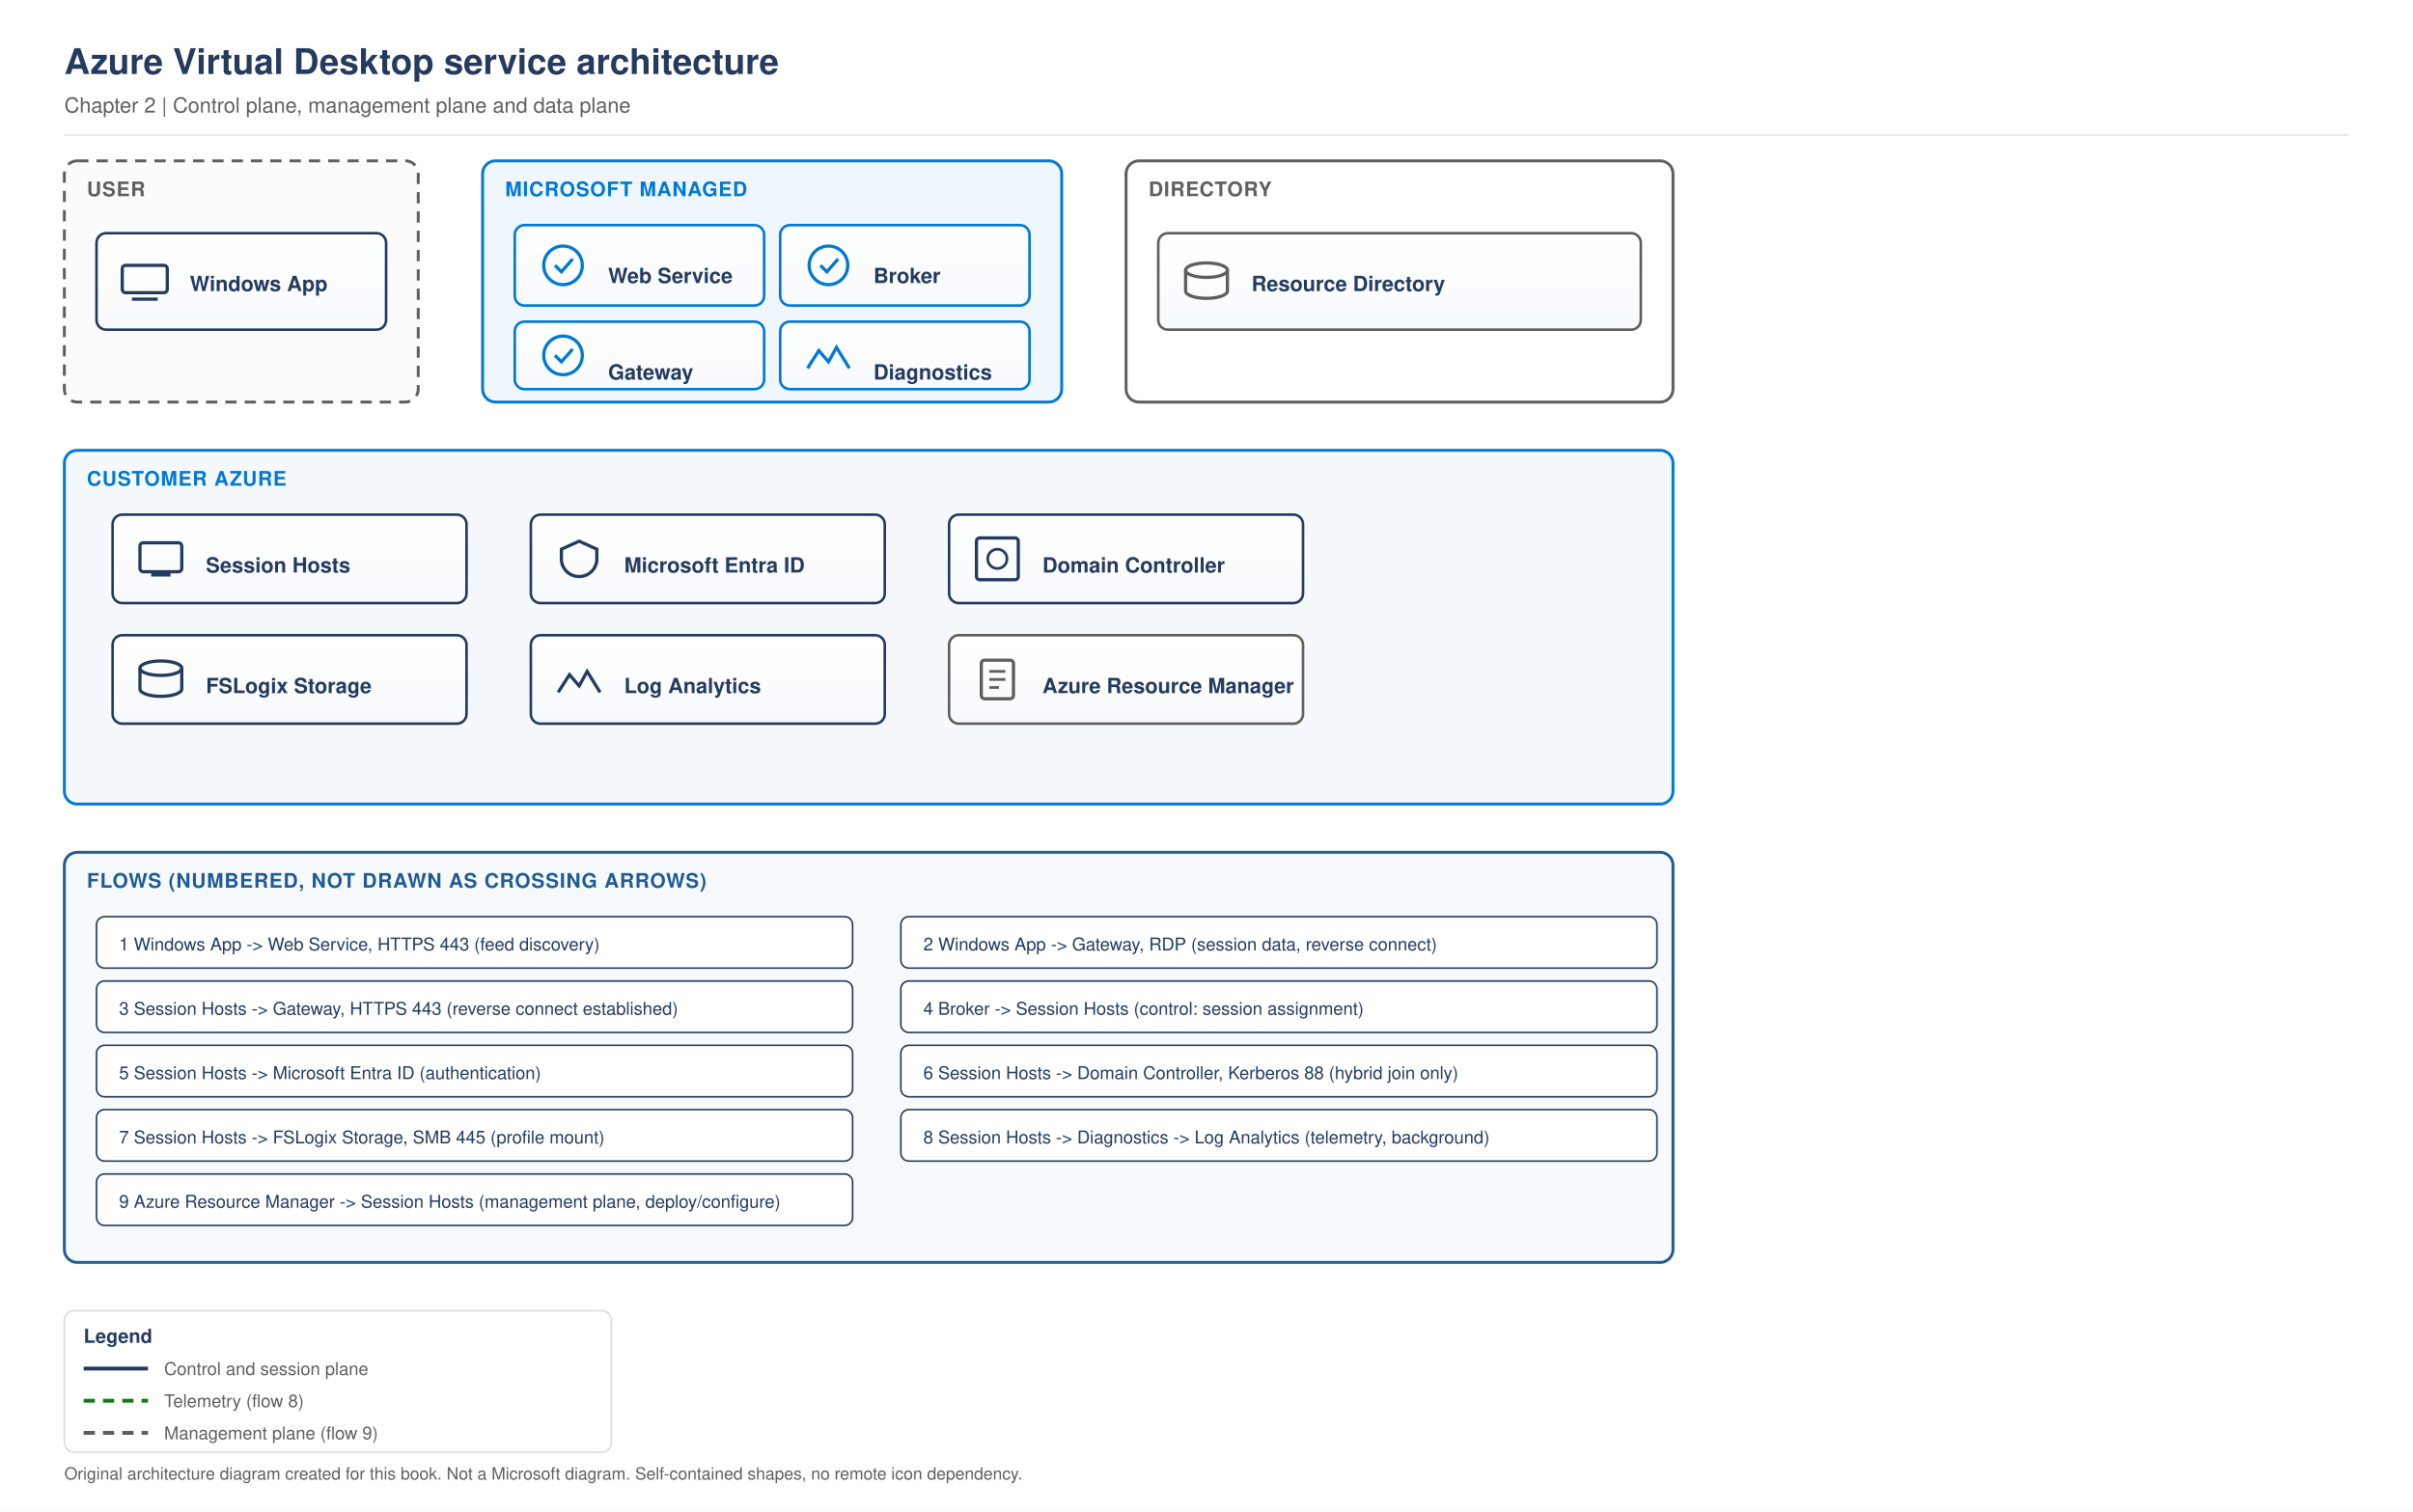
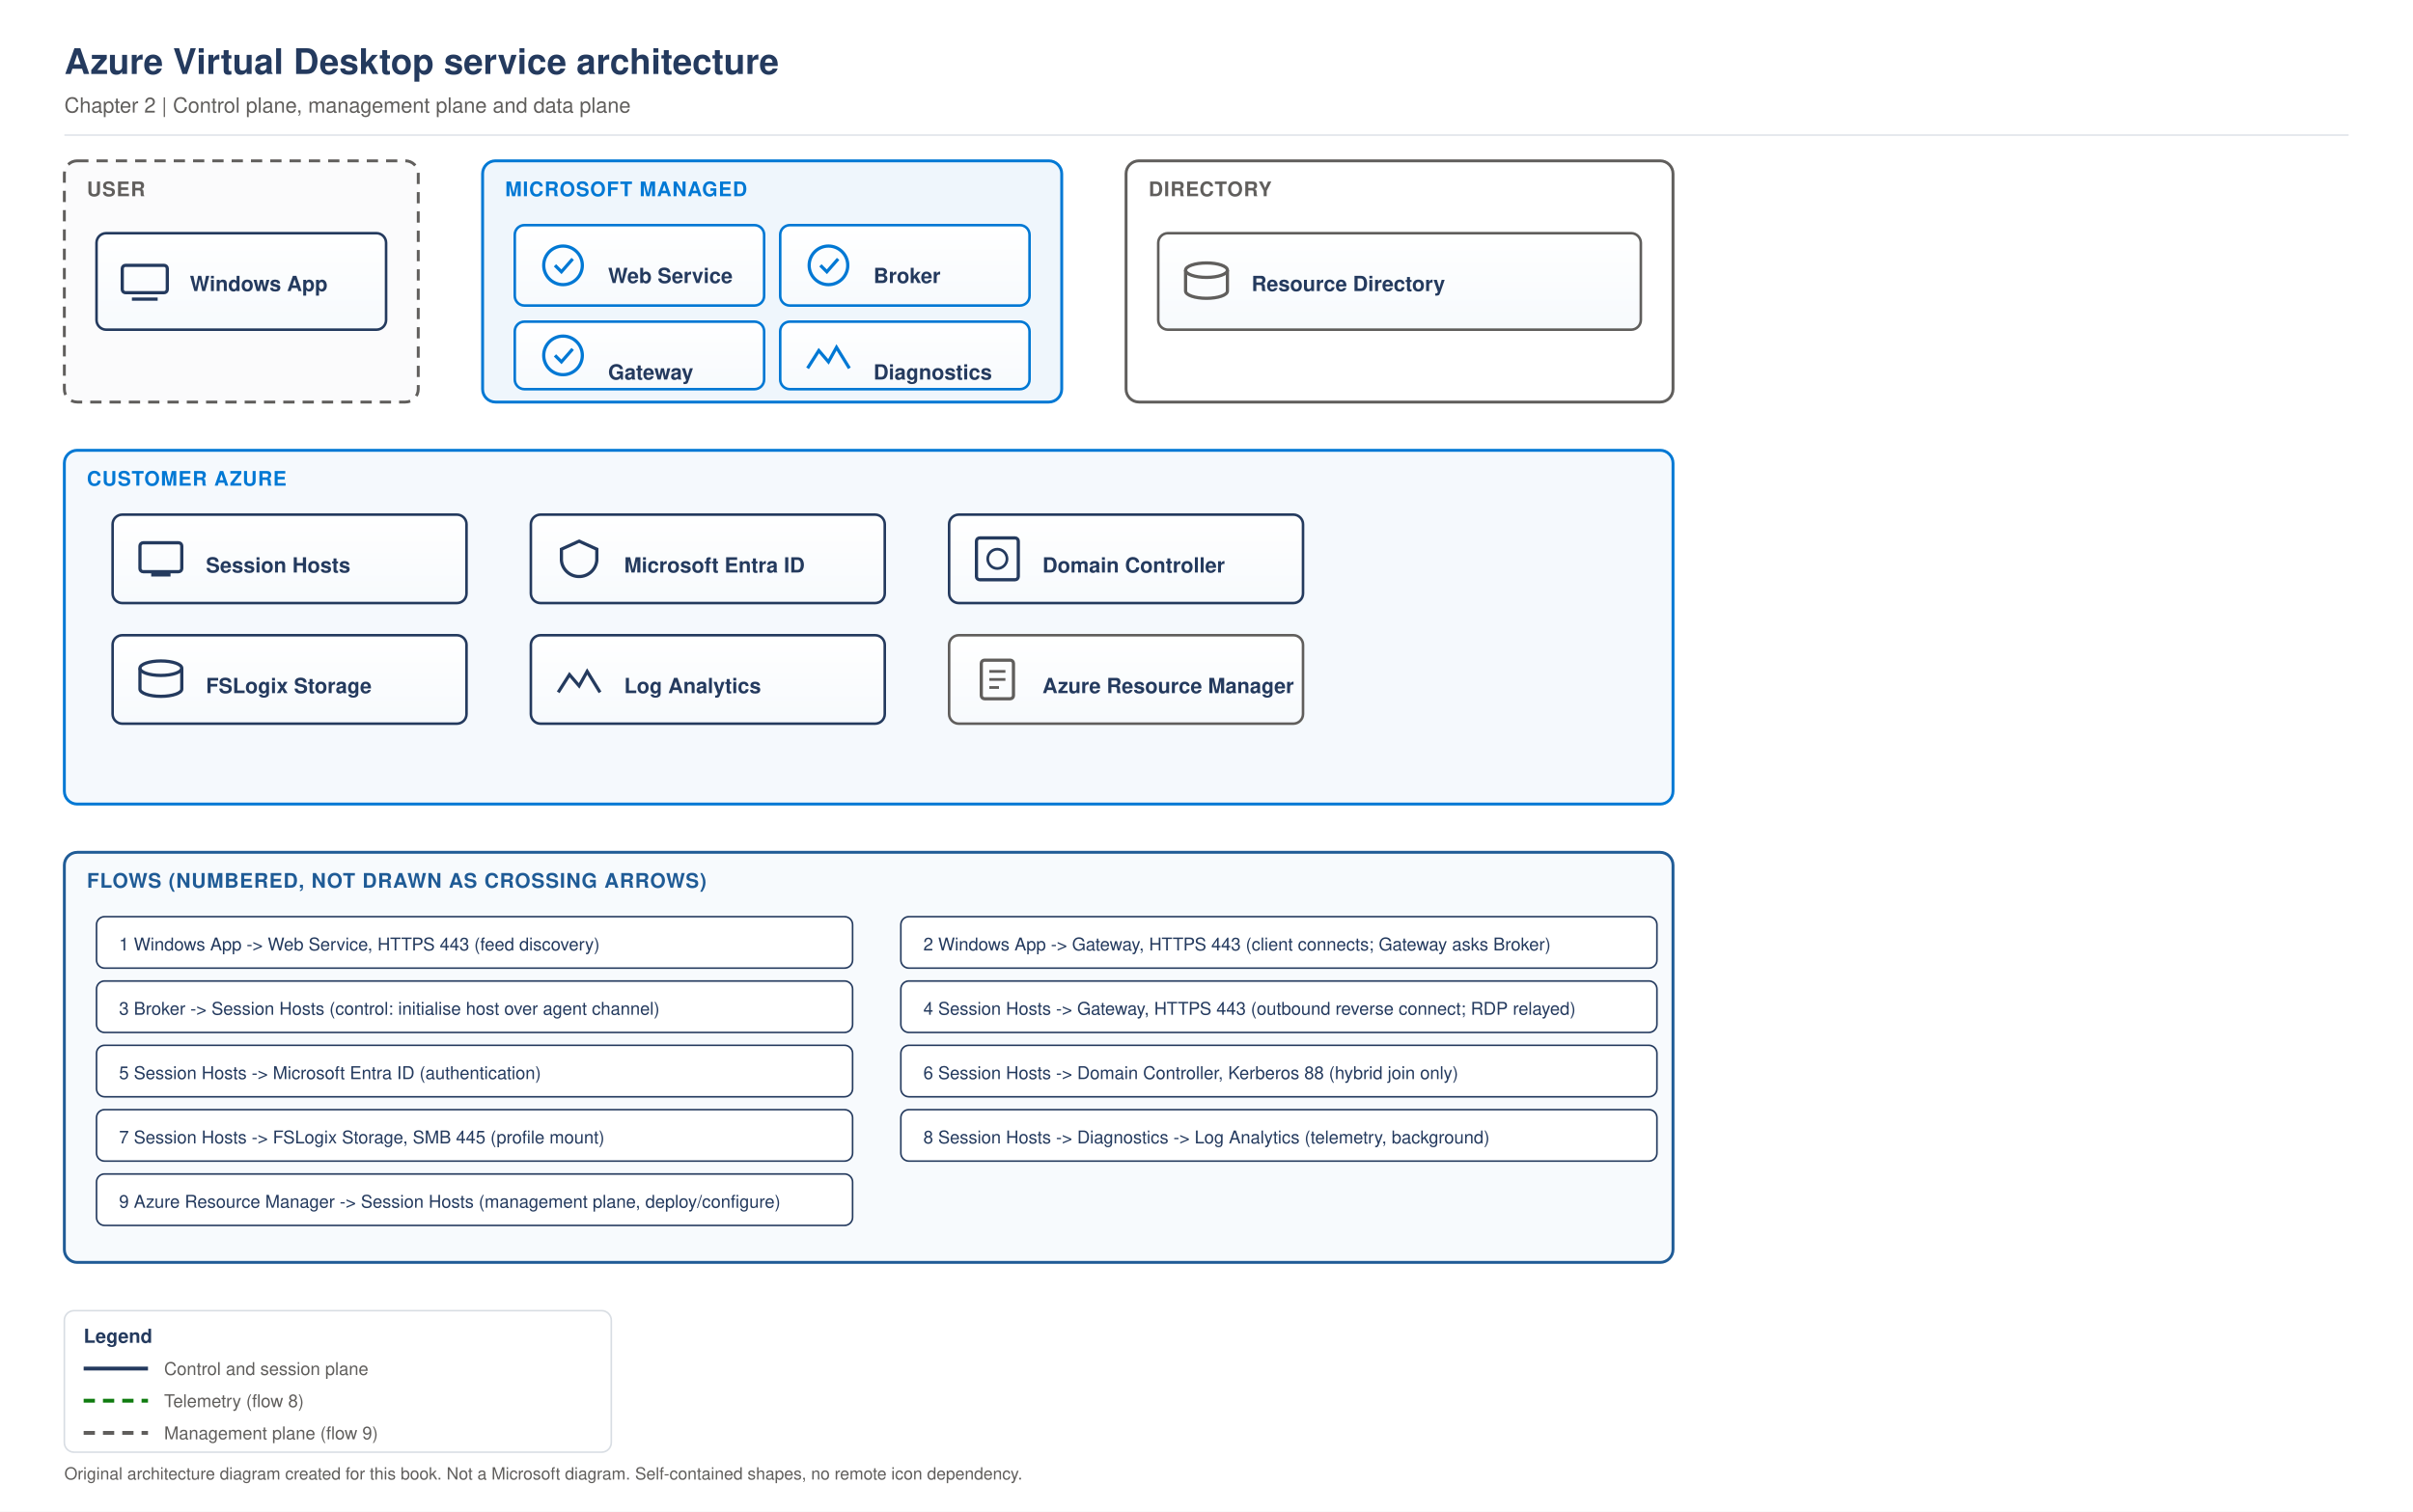
<svg xmlns="http://www.w3.org/2000/svg" width="1500" height="940" viewBox="0 0 1500 940" font-family="Segoe UI,Helvetica,Arial,sans-serif">
  <defs>
    <marker id="a" viewBox="0 0 10 10" refX="9" refY="5" markerWidth="7" markerHeight="7" orient="auto-start-reverse">
      <path d="M0,0 L10,5 L0,10 z" fill="#243A5E" />
    </marker>
    <marker id="ag" viewBox="0 0 10 10" refX="9" refY="5" markerWidth="7" markerHeight="7" orient="auto-start-reverse">
      <path d="M0,0 L10,5 L0,10 z" fill="#107C10" />
    </marker>
    <marker id="ar" viewBox="0 0 10 10" refX="9" refY="5" markerWidth="7" markerHeight="7" orient="auto-start-reverse">
      <path d="M0,0 L10,5 L0,10 z" fill="#A4262C" />
    </marker>
    <linearGradient id="tile" x1="0" y1="0" x2="0" y2="1">
      <stop offset="0" stop-color="#FFFFFF" />
      <stop offset="1" stop-color="#F7FAFD" />
    </linearGradient>
  </defs>
  <rect width="1500" height="940" fill="#FFFFFF" />
  <text x="40" y="46" font-size="22" font-weight="600" fill="#243A5E">Azure Virtual Desktop service architecture</text>
  <text x="40" y="70" font-size="13" fill="#605E5C">Chapter 2 | Control plane, management plane and data plane</text>
  <line x1="40" y1="84" x2="1460" y2="84" stroke="#E1E5EA" />
  <rect x="40" y="100" width="220" height="150" rx="8" fill="#FBFBFC" stroke="#605E5C" stroke-width="1.8" stroke-dasharray="7 5" />
  <text x="54" y="122" font-size="12.5" font-weight="700" fill="#605E5C" letter-spacing="0.5">USER</text>
  <g>
    <rect x="60" y="145" width="180" height="60" rx="6" fill="url(#tile)" stroke="#243A5E" stroke-width="1.6" />
    <rect x="76" y="165.0" width="28" height="17" rx="2" fill="none" stroke="#243A5E" stroke-width="2" />
    <path d="M82,186.0 h16" stroke="#243A5E" stroke-width="2" />
    <text x="118" y="181" font-size="13" font-weight="600" fill="#243A5E">Windows App</text>
  </g>
  <rect x="300" y="100" width="360" height="150" rx="8" fill="#EFF6FC" stroke="#0078D4" stroke-width="1.8" />
  <text x="314" y="122" font-size="12.5" font-weight="700" fill="#0078D4" letter-spacing="0.5">MICROSOFT MANAGED</text>
  <g>
    <rect x="320" y="140" width="155" height="50" rx="6" fill="url(#tile)" stroke="#0078D4" stroke-width="1.6" />
    <circle cx="350" cy="165.0" r="12" fill="none" stroke="#0078D4" stroke-width="2" />
    <path d="M345,165.0 l4,4 l7,-8" fill="none" stroke="#0078D4" stroke-width="2" />
    <text x="378" y="176" font-size="13" font-weight="600" fill="#243A5E">Web Service</text>
  </g>
  <g>
    <rect x="485" y="140" width="155" height="50" rx="6" fill="url(#tile)" stroke="#0078D4" stroke-width="1.6" />
    <circle cx="515" cy="165.0" r="12" fill="none" stroke="#0078D4" stroke-width="2" />
    <path d="M510,165.0 l4,4 l7,-8" fill="none" stroke="#0078D4" stroke-width="2" />
    <text x="543" y="176" font-size="13" font-weight="600" fill="#243A5E">Broker</text>
  </g>
  <g>
    <rect x="320" y="200" width="155" height="42" rx="6" fill="url(#tile)" stroke="#0078D4" stroke-width="1.6" />
    <circle cx="350" cy="221.0" r="12" fill="none" stroke="#0078D4" stroke-width="2" />
    <path d="M345,221.0 l4,4 l7,-8" fill="none" stroke="#0078D4" stroke-width="2" />
    <text x="378" y="236" font-size="13" font-weight="600" fill="#243A5E">Gateway</text>
  </g>
  <g>
    <rect x="485" y="200" width="155" height="42" rx="6" fill="url(#tile)" stroke="#0078D4" stroke-width="1.6" />
    <path d="M502,229.0 l7,-11 l6,7 l5,-9 l8,13" fill="none" stroke="#0078D4" stroke-width="2" />
    <text x="543" y="236" font-size="13" font-weight="600" fill="#243A5E">Diagnostics</text>
  </g>
  <rect x="700" y="100" width="340" height="150" rx="8" fill="#FFFFFF" stroke="#605E5C" stroke-width="1.8" />
  <text x="714" y="122" font-size="12.5" font-weight="700" fill="#605E5C" letter-spacing="0.5">DIRECTORY</text>
  <g>
    <rect x="720" y="145" width="300" height="60" rx="6" fill="url(#tile)" stroke="#605E5C" stroke-width="1.6" />
    <ellipse cx="750" cy="168.0" rx="13" ry="4.5" fill="none" stroke="#605E5C" stroke-width="2" />
    <path d="M737,168.0 v13 a13,4.5 0 0 0 26,0 v-13" fill="none" stroke="#605E5C" stroke-width="2" />
    <text x="778" y="181" font-size="13" font-weight="600" fill="#243A5E">Resource Directory</text>
  </g>
  <rect x="40" y="280" width="1000" height="220" rx="8" fill="#F5F9FD" stroke="#0078D4" stroke-width="1.8" />
  <text x="54" y="302" font-size="12.5" font-weight="700" fill="#0078D4" letter-spacing="0.5">CUSTOMER AZURE</text>
  <g>
    <rect x="70" y="320" width="220" height="55" rx="6" fill="url(#tile)" stroke="#243A5E" stroke-width="1.6" />
    <rect x="87" y="337.5" width="26" height="18" rx="2" fill="none" stroke="#243A5E" stroke-width="2" />
    <rect x="94" y="355.5" width="12" height="3" fill="#243A5E" />
    <text x="128" y="356" font-size="13" font-weight="600" fill="#243A5E">Session Hosts</text>
  </g>
  <g>
    <rect x="330" y="320" width="220" height="55" rx="6" fill="url(#tile)" stroke="#243A5E" stroke-width="1.6" />
    <path d="M360,336.5 l11,5 v7 a11,11 0 0 1 -11,10 a11,11 0 0 1 -11,-10 v-7 z" fill="none" stroke="#243A5E" stroke-width="2" />
    <text x="388" y="356" font-size="13" font-weight="600" fill="#243A5E">Microsoft Entra ID</text>
  </g>
  <g>
    <rect x="590" y="320" width="220" height="55" rx="6" fill="url(#tile)" stroke="#243A5E" stroke-width="1.6" />
    <rect x="607" y="334.5" width="26" height="26" rx="2" fill="none" stroke="#243A5E" stroke-width="2" />
    <circle cx="620" cy="347.5" r="6" fill="none" stroke="#243A5E" stroke-width="1.7" />
    <text x="648" y="356" font-size="13" font-weight="600" fill="#243A5E">Domain Controller</text>
  </g>
  <g>
    <rect x="70" y="395" width="220" height="55" rx="6" fill="url(#tile)" stroke="#243A5E" stroke-width="1.6" />
    <ellipse cx="100" cy="415.5" rx="13" ry="4.5" fill="none" stroke="#243A5E" stroke-width="2" />
    <path d="M87,415.5 v13 a13,4.5 0 0 0 26,0 v-13" fill="none" stroke="#243A5E" stroke-width="2" />
    <text x="128" y="431" font-size="13" font-weight="600" fill="#243A5E">FSLogix Storage</text>
  </g>
  <g>
    <rect x="330" y="395" width="220" height="55" rx="6" fill="url(#tile)" stroke="#243A5E" stroke-width="1.6" />
    <path d="M347,430.5 l7,-11 l6,7 l5,-9 l8,13" fill="none" stroke="#243A5E" stroke-width="2" />
    <text x="388" y="431" font-size="13" font-weight="600" fill="#243A5E">Log Analytics</text>
  </g>
  <g>
    <rect x="590" y="395" width="220" height="55" rx="6" fill="url(#tile)" stroke="#605E5C" stroke-width="1.6" />
    <rect x="610" y="410.5" width="20" height="24" rx="2" fill="none" stroke="#605E5C" stroke-width="2" />
    <path d="M615,417.5 h10 M615,422.5 h10 M615,427.5 h6" stroke="#605E5C" stroke-width="1.7" />
    <text x="648" y="431" font-size="13" font-weight="600" fill="#243A5E">Azure Resource Manager</text>
  </g>
  <rect x="40" y="530" width="1000" height="255" rx="8" fill="#F7FAFD" stroke="#1F5B96" stroke-width="1.8" />
  <text x="54" y="552" font-size="12.5" font-weight="700" fill="#1F5B96" letter-spacing="0.5">FLOWS (NUMBERED, NOT DRAWN AS CROSSING ARROWS)</text>
  <rect x="60" y="570" width="470" height="32" rx="5" fill="#FFFFFF" stroke="#243A5E" />
  <text x="74" y="591" font-size="11" fill="#243A5E">1  Windows App -&gt; Web Service, HTTPS 443 (feed discovery)</text>
  <rect x="560" y="570" width="470" height="32" rx="5" fill="#FFFFFF" stroke="#243A5E" />
-   <text x="574" y="591" font-size="11" fill="#243A5E">2  Windows App -&gt; Gateway, RDP (session data, reverse connect)</text>
+   <text x="574" y="591" font-size="11" fill="#243A5E">2  Windows App -&gt; Gateway, HTTPS 443 (client connects; Gateway asks Broker)</text>
  <rect x="60" y="610" width="470" height="32" rx="5" fill="#FFFFFF" stroke="#243A5E" />
-   <text x="74" y="631" font-size="11" fill="#243A5E">3  Session Hosts -&gt; Gateway, HTTPS 443 (reverse connect established)</text>
+   <text x="74" y="631" font-size="11" fill="#243A5E">3  Broker -&gt; Session Hosts (control: initialise host over agent channel)</text>
  <rect x="560" y="610" width="470" height="32" rx="5" fill="#FFFFFF" stroke="#243A5E" />
-   <text x="574" y="631" font-size="11" fill="#243A5E">4  Broker -&gt; Session Hosts (control: session assignment)</text>
+   <text x="574" y="631" font-size="11" fill="#243A5E">4  Session Hosts -&gt; Gateway, HTTPS 443 (outbound reverse connect; RDP relayed)</text>
  <rect x="60" y="650" width="470" height="32" rx="5" fill="#FFFFFF" stroke="#243A5E" />
  <text x="74" y="671" font-size="11" fill="#243A5E">5  Session Hosts -&gt; Microsoft Entra ID (authentication)</text>
  <rect x="560" y="650" width="470" height="32" rx="5" fill="#FFFFFF" stroke="#243A5E" />
  <text x="574" y="671" font-size="11" fill="#243A5E">6  Session Hosts -&gt; Domain Controller, Kerberos 88 (hybrid join only)</text>
  <rect x="60" y="690" width="470" height="32" rx="5" fill="#FFFFFF" stroke="#243A5E" />
  <text x="74" y="711" font-size="11" fill="#243A5E">7  Session Hosts -&gt; FSLogix Storage, SMB 445 (profile mount)</text>
  <rect x="560" y="690" width="470" height="32" rx="5" fill="#FFFFFF" stroke="#243A5E" />
  <text x="574" y="711" font-size="11" fill="#243A5E">8  Session Hosts -&gt; Diagnostics -&gt; Log Analytics (telemetry, background)</text>
  <rect x="60" y="730" width="470" height="32" rx="5" fill="#FFFFFF" stroke="#243A5E" />
  <text x="74" y="751" font-size="11" fill="#243A5E">9  Azure Resource Manager -&gt; Session Hosts (management plane, deploy/configure)</text>
  <rect x="40" y="815" width="340" height="88" rx="6" fill="#FFFFFF" stroke="#D8DDE3" />
  <text x="52" y="835" font-size="12" font-weight="700" fill="#243A5E">Legend</text>
  <path d="M52,851 L92,851" stroke="#243A5E" stroke-width="2.4" />
  <text x="102" y="855" font-size="11" fill="#605E5C">Control and session plane</text>
  <path d="M52,871 L92,871" stroke="#107C10" stroke-width="2.4" stroke-dasharray="7 5" />
  <text x="102" y="875" font-size="11" fill="#605E5C">Telemetry (flow 8)</text>
  <path d="M52,891 L92,891" stroke="#605E5C" stroke-width="2.4" stroke-dasharray="7 5" />
  <text x="102" y="895" font-size="11" fill="#605E5C">Management plane (flow 9)</text>
  <text x="40" y="920" font-size="10.5" fill="#605E5C">Original architecture diagram created for this book. Not a Microsoft diagram. Self-contained shapes, no remote icon dependency.</text>
</svg>
